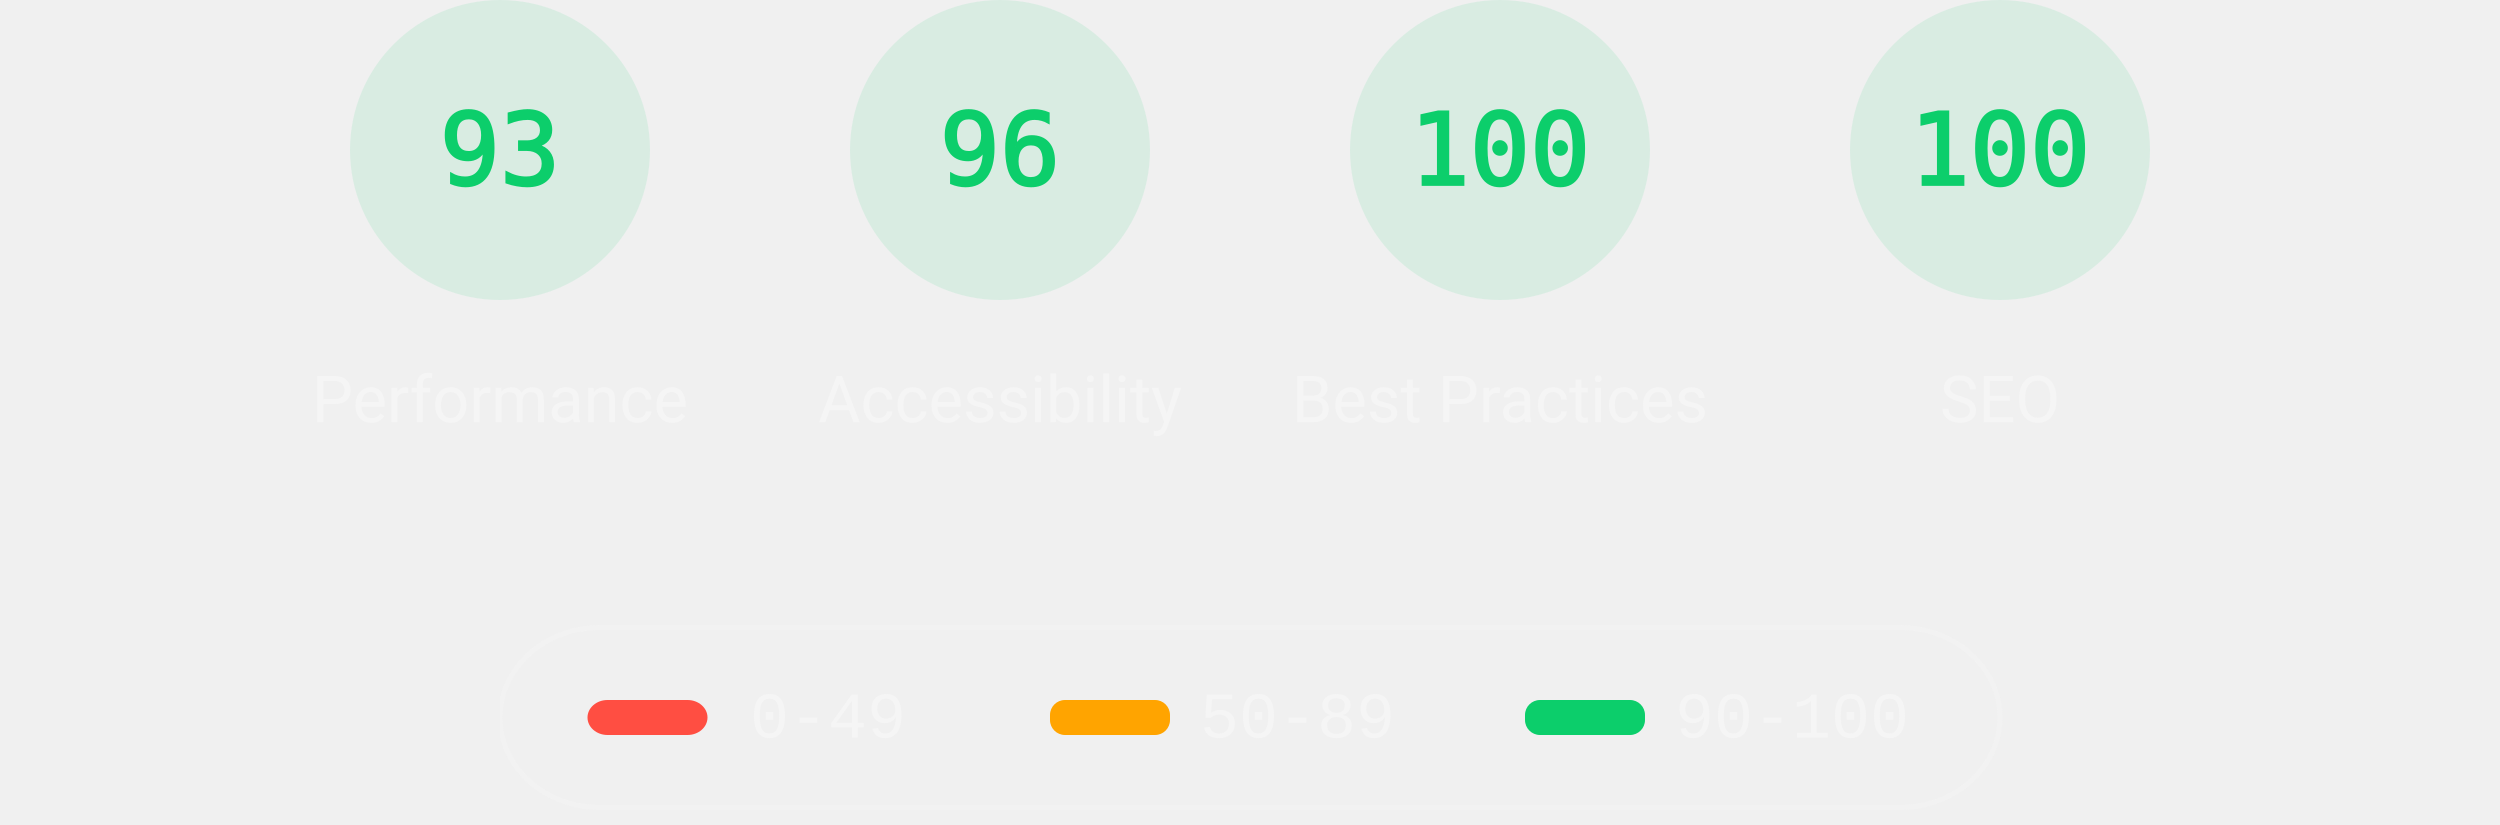
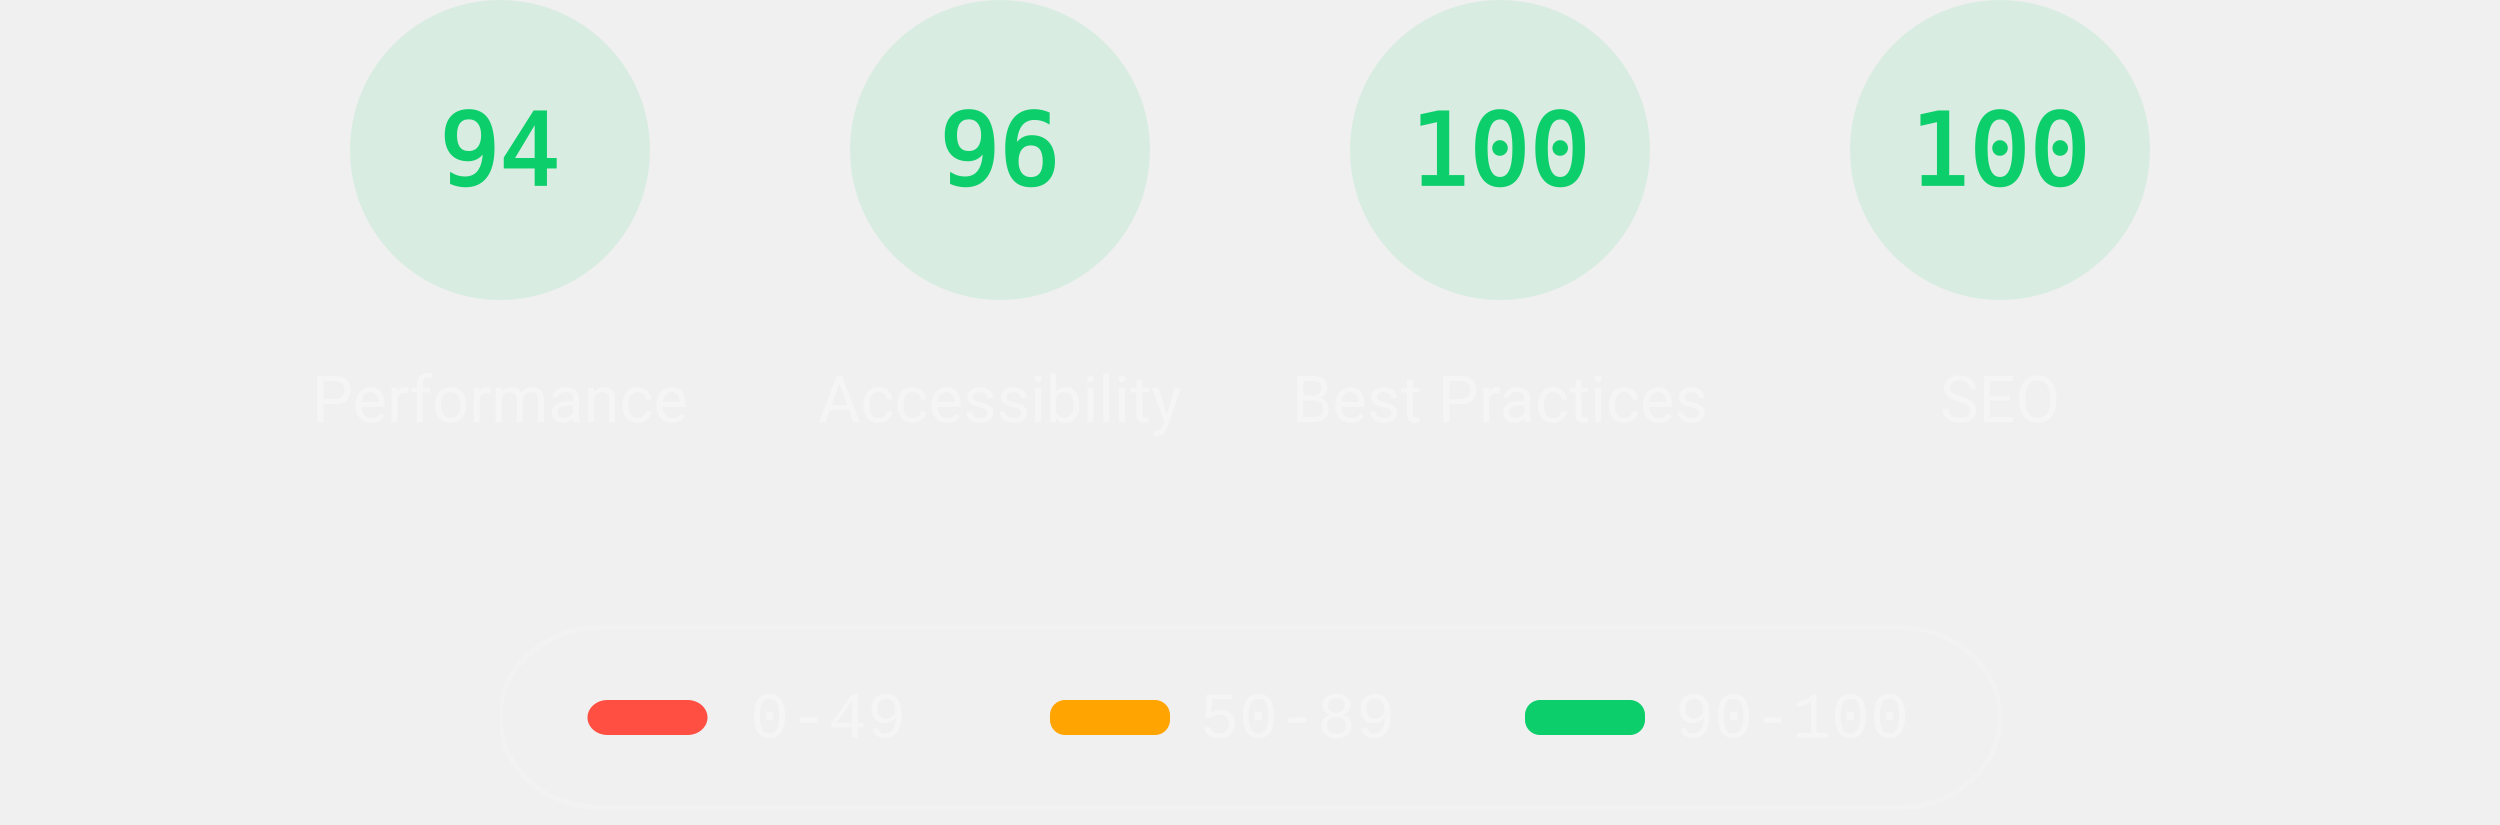
<svg xmlns="http://www.w3.org/2000/svg" class="theme--dark" fill="none" width="1000" height="330">
  <style>
			.gauge-base {
				opacity: 0.1
			}

			.gauge-arc {
				fill: none;
				animation-delay: 250ms;
				stroke-linecap: round;
				transform: rotate(-90deg);
				transform-origin: 100px 60px;
				animation: load-gauge 1s ease forwards
			}

			.guage-text {
				font-size: 40px;
				font-family: monospace;
				text-align: center
			}

			.guage-red {
				color: #ff4e42;
				fill: #ff4e42;
				stroke: #ff4e42
			}
			.guage-orange {
				color: #ffa400;
				fill: #ffa400;
				stroke: #ffa400
			}
			.guage-green {
				color: #0cce6b;
				fill: #0cce6b;
				stroke: #0cce6b
			}
			.theme--agnostic .guage-undefined {
				color: #5c5c5c;
				fill: #5c5c5c;
				stroke: #5c5c5c
			}
			.theme--light .guage-undefined {
				color: #1e1e1e;
				fill: #1e1e1e;
				stroke: #1e1e1e
			}
			.theme--dark .guage-undefined {
				color: #f5f5f5;
				fill: #f5f5f5;
				stroke: #f5f5f5
			}

			.guage-title {
				stroke: none;
				font-size: 26px;
				line-height: 26px;
				font-family: Roboto, Halvetica, Arial, sans-serif
			}
			.metric.guage-title {
				font-family: 'Courier New', Courier, monospace
			}
			.theme--agnostic .guage-title {
				color: #737373;
				fill: #737373
			}
			.theme--light .guage-title {
				color: #212121;
				fill: #212121
			}
			.theme--dark .guage-title {
				color: #f5f5f5;
				fill: #f5f5f5
			}

			@keyframes load-gauge {
				from {
					stroke-dasharray: 0 352.858
				}
			}
			.lh-gauge--pwa__disc {
				fill: #e0e0e0
			}
			.lh-gauge--pwa__logo {
				position: relative;
				fill: #b0b0b0
			}
			.lh-gauge--pwa__invisible {
				display: none
			}
			.lh-gauge--pwa__visible {
				display: inline
			}
			.guage-invisible {
				display: none
			}
			.lh-gauge--pwa__logo--primary-color {
				fill: #304ffe
			}
			.theme--agnostic .lh-gauge--pwa__logo--secondary-color {
				fill: #787878
			}
			.theme--light .lh-gauge--pwa__logo--secondary-color {
				fill: #3d3d3d
			}
			.theme--dark .lh-gauge--pwa__logo--secondary-color {
				fill: #d8b6b6
			}
			.theme--light #svg_2 {
				stroke: #00000022
			}
			.theme--agnostic #svg_2 {
				stroke: #616161
			}
			.theme--light #svg_2 {
				stroke: #00000022
			}
			.theme--dark #svg_2 {
				stroke: #f5f5f566
			}
		</style>
  <svg class="guage-div guage-perf guage-green" viewBox="0 0 200 200" width="200" height="200" x="100" y="0">
    <circle class="gauge-base" r="56" cx="100" cy="60" stroke-width="8" />
-     <circle class="gauge-arc guage-arc-1" r="56" cx="100" cy="60" stroke-width="8" style="stroke-dasharray: 327.228, 351.858;" />
-     <text class="guage-text" x="100px" y="60px" alignment-baseline="central" dominant-baseline="central" text-anchor="middle">93</text>
+     <circle class="gauge-arc guage-arc-1" r="56" cx="100" cy="60" stroke-width="8" style="stroke-dasharray: 330.747, 351.858;" />
+     <text class="guage-text" x="100px" y="60px" alignment-baseline="central" dominant-baseline="central" text-anchor="middle">94</text>
    <text class="guage-title" x="100px" y="160px" alignment-baseline="central" dominant-baseline="central" text-anchor="middle">Performance</text>
  </svg>
  <svg class="guage-div guage-acc guage-green" viewBox="0 0 200 200" width="200" height="200" x="300" y="0">
    <circle class="gauge-base" r="56" cx="100" cy="60" stroke-width="8" />
    <circle class="gauge-arc guage-arc-2" r="56" cx="100" cy="60" stroke-width="8" style="stroke-dasharray: 337.784, 351.858;" />
    <text class="guage-text" x="100px" y="60px" alignment-baseline="central" dominant-baseline="central" text-anchor="middle">96</text>
    <text class="guage-title" x="100px" y="160px" alignment-baseline="central" dominant-baseline="central" text-anchor="middle">Accessibility</text>
  </svg>
  <svg class="guage-div guage-best guage-green" viewBox="0 0 200 200" width="200" height="200" x="500" y="0">
    <circle class="gauge-base" r="56" cx="100" cy="60" stroke-width="8" />
    <circle class="gauge-arc guage-arc-3" r="56" cx="100" cy="60" stroke-width="8" style="stroke-dasharray: 351.858, 351.858;" />
    <text class="guage-text" x="100px" y="60px" alignment-baseline="central" dominant-baseline="central" text-anchor="middle">100</text>
    <text class="guage-title" x="100px" y="160px" alignment-baseline="central" dominant-baseline="central" text-anchor="middle">Best Practices</text>
  </svg>
  <svg class="guage-div guage-seo guage-green" viewBox="0 0 200 200" width="200" height="200" x="700" y="0">
    <circle class="gauge-base" r="56" cx="100" cy="60" stroke-width="8" />
    <circle class="gauge-arc guage-arc-4" r="56" cx="100" cy="60" stroke-width="8" style="stroke-dasharray: 351.858, 351.858;" />
    <text class="guage-text" x="100px" y="60px" alignment-baseline="central" dominant-baseline="central" text-anchor="middle">100</text>
    <text class="guage-title" x="100px" y="160px" alignment-baseline="central" dominant-baseline="central" text-anchor="middle">SEO</text>
  </svg>
  <svg class="guage-div guage-pwa guage-invisible" viewBox="0 0 200 200" width="200" height="200" x="900" y="0">
    <svg viewBox="0 0 60 60" width="112" height="112" x="44" y="4">
      <defs>
        <linearGradient id="lh-gauge--pwa__check-circle__gradient-0" x1="50%" y1="0%" x2="50%" y2="100%">
          <stop stop-color="#00C852" offset="0%" />
          <stop stop-color="#009688" offset="100%" />
        </linearGradient>
        <linearGradient id="lh-gauge--pwa__installable__shadow-gradient-0" x1="76.056%" x2="24.111%" y1="82.995%" y2="24.735%">
          <stop stop-color="#A5D6A7" offset="0%" />
          <stop stop-color="#80CBC4" offset="100%" />
        </linearGradient>
        <linearGradient id="lh-gauge--pwa__fast-reliable__shadow-gradient-0" x1="76.056%" y1="82.995%" x2="25.678%" y2="26.493%">
          <stop stop-color="#64B5F6" offset="0%" />
          <stop stop-color="#2979FF" offset="100%" />
        </linearGradient>
        <g id="lh-gauge--pwa__fast-reliable-badge-0">
          <circle fill="#FFFFFF" cx="10" cy="10" r="10" />
          <path fill="#304FFE" d="M10 3.58l5.25 2.34v3.5c0 3.23-2.24 6.26-5.25 7-3.01-.74-5.25-3.77-5.25-7v-3.5L10 3.58zm-.47 10.74l2.76-4.83.03-.07c.04-.08 0-.24-.22-.24h-1.64l.47-3.26h-.47l-2.7 4.77c-.02.01.05-.1-.04.05-.09.16-.1.31.18.31h1.63l-.47 3.27h.47z" />
        </g>
        <g id="lh-gauge--pwa__installable-badge-0">
          <circle fill="#FFFFFF" cx="10" cy="10" r="10" />
          <path fill="#009688" d="M10 4.167A5.835 5.835 0 0 0 4.167 10 5.835 5.835 0 0 0 10 15.833 5.835 5.835 0 0 0 15.833 10 5.835 5.835 0 0 0 10 4.167zm2.917 6.416h-2.334v2.334H9.417v-2.334H7.083V9.417h2.334V7.083h1.166v2.334h2.334v1.166z" />
        </g>
      </defs>
      <g stroke="none" fill-rule="nonzero">
        <circle class="lh-gauge--pwa__disc" cx="30" cy="30" r="30" />
        <g class="lh-gauge--pwa__logo">
          <path d="M35.66 19.39l.7-1.75h2L37.4 15 38.6 12l3.4 9h-2.51l-.58-1.61z" />
          <path d="M33.52 21l3.65-9h-2.42l-2.5 5.82L30.5 12h-1.86l-1.9 5.82-1.35-2.65-1.21 3.72L25.4 21h2.38l1.72-5.2 1.64 5.2z" />
          <path fill-rule="nonzero" d="M20.3 17.91h1.48c.45 0 .85-.05 1.2-.15l.39-1.18 1.07-3.3a2.64 2.64 0 0 0-.28-.37c-.55-.6-1.36-.91-2.42-.91H18v9h2.3V17.9zm1.96-3.84c.22.22.33.5.33.87 0 .36-.1.65-.29.87-.2.23-.59.35-1.15.35h-.86v-2.41h.87c.52 0 .89.1 1.1.32z" />
        </g>
        <rect class="lh-gauge--pwa__component lh-gauge--pwa__na-line lh-gauge--pwa__invisible" fill="#FFFFFF" x="20" y="32" width="20" height="4" rx="2" />
        <g class="lh-gauge--pwa__component lh-gauge--pwa__fast-reliable-badge lh-gauge--pwa__invisible" transform="translate(20, 29)">
          <path fill="url(#lh-gauge--pwa__fast-reliable__shadow-gradient-0)" d="M33.63 19.49A30 30 0 0 1 16.2 30.36L3 17.14 17.14 3l16.49 16.49z" />
          <use href="#lh-gauge--pwa__fast-reliable-badge-0" />
        </g>
        <g class="lh-gauge--pwa__component lh-gauge--pwa__installable-badge lh-gauge--pwa__invisible" transform="translate(20, 29)">
          <path fill="url(#lh-gauge--pwa__installable__shadow-gradient-0)" d="M33.629 19.487c-4.272 5.453-10.391 9.39-17.415 10.869L3 17.142 17.142 3 33.63 19.487z" />
          <use href="#lh-gauge--pwa__installable-badge-0" />
        </g>
        <g class="lh-gauge--pwa__component lh-gauge--pwa__fast-reliable-installable-badges lh-gauge--pwa__invisible">
          <g transform="translate(8, 29)">
            <path fill="url(#lh-gauge--pwa__fast-reliable__shadow-gradient-0)" d="M16.321 30.463L3 17.143 17.142 3l22.365 22.365A29.864 29.864 0 0 1 22 31c-1.942 0-3.84-.184-5.679-.537z" />
            <use href="#lh-gauge--pwa__fast-reliable-badge-0" />
          </g>
          <g transform="translate(32, 29)">
            <path fill="url(#lh-gauge--pwa__installable__shadow-gradient-0)" d="M25.982 11.84a30.107 30.107 0 0 1-13.08 15.203L3 17.143 17.142 3l8.84 8.84z" />
            <use href="#lh-gauge--pwa__installable-badge-0" />
          </g>
        </g>
        <g class="lh-gauge--pwa__component lh-gauge--pwa__check-circle lh-gauge--pwa__invisible" transform="translate(18, 28)">
          <circle fill="#FFFFFF" cx="12" cy="12" r="12" />
          <path fill="url(#lh-gauge--pwa__check-circle__gradient-0)" d="M12 2a10 10 0 1 0 0 20 10 10 0 0 0 0-20zm-2 15l-5-5 1.41-1.41L10 14.17l7.59-7.59L19 8l-9 9z" />
        </g>
      </g>
    </svg>
    <text class="guage-title" y="160px" alignment-baseline="central" dominant-baseline="central" text-anchor="middle">
      <tspan x="100px" dy="-6px">Progressive</tspan>
      <tspan x="100px" dy="30px">Web App</tspan>
    </text>
  </svg>
  <svg width="604" height="76" x="200" y="250">
    <g>
      <rect fill="none" id="canvas_background" height="80" width="604" y="-1" x="-1" />
      <g display="none" overflow="visible" y="0" x="0" height="100%" width="100%" id="canvasGrid">
        <rect fill="url(#gridpattern)" stroke-width="0" y="0" x="0" height="100%" width="100%" />
      </g>
    </g>
    <g>
      <rect fill-opacity="0" stroke-width="2" rx="40" id="svg_2" height="72" width="600" y="1" x="0" fill="#000000" />
      <rect stroke="#000" rx="8" id="svg_3" height="14" width="48" y="30" x="35" stroke-opacity="null" stroke-width="0" fill="#ff4e42" />
      <rect stroke="#000" rx="6" id="svg_4" height="14" width="48" y="30" x="220" stroke-opacity="null" stroke-width="0" fill="#ffa400" />
      <rect stroke="#000" rx="6" id="svg_5" height="14" width="48" y="30" x="410" stroke-opacity="null" stroke-width="0" fill="#0cce6b" />
      <text class="metric guage-title" xml:space="preserve" text-anchor="start" font-size="26" id="svg_6" y="45" x="100" stroke-opacity="null" stroke-width="0" stroke="#000">0-49</text>
      <text class="metric guage-title" xml:space="preserve" text-anchor="start" font-size="26" id="svg_7" y="45" x="280" stroke-opacity="null" stroke-width="0" stroke="#000">50-89</text>
      <text class="metric guage-title" xml:space="preserve" text-anchor="start" font-size="26" id="svg_8" y="45" x="470" stroke-opacity="null" stroke-width="0" stroke="#000">90-100</text>
    </g>
  </svg>
</svg>
